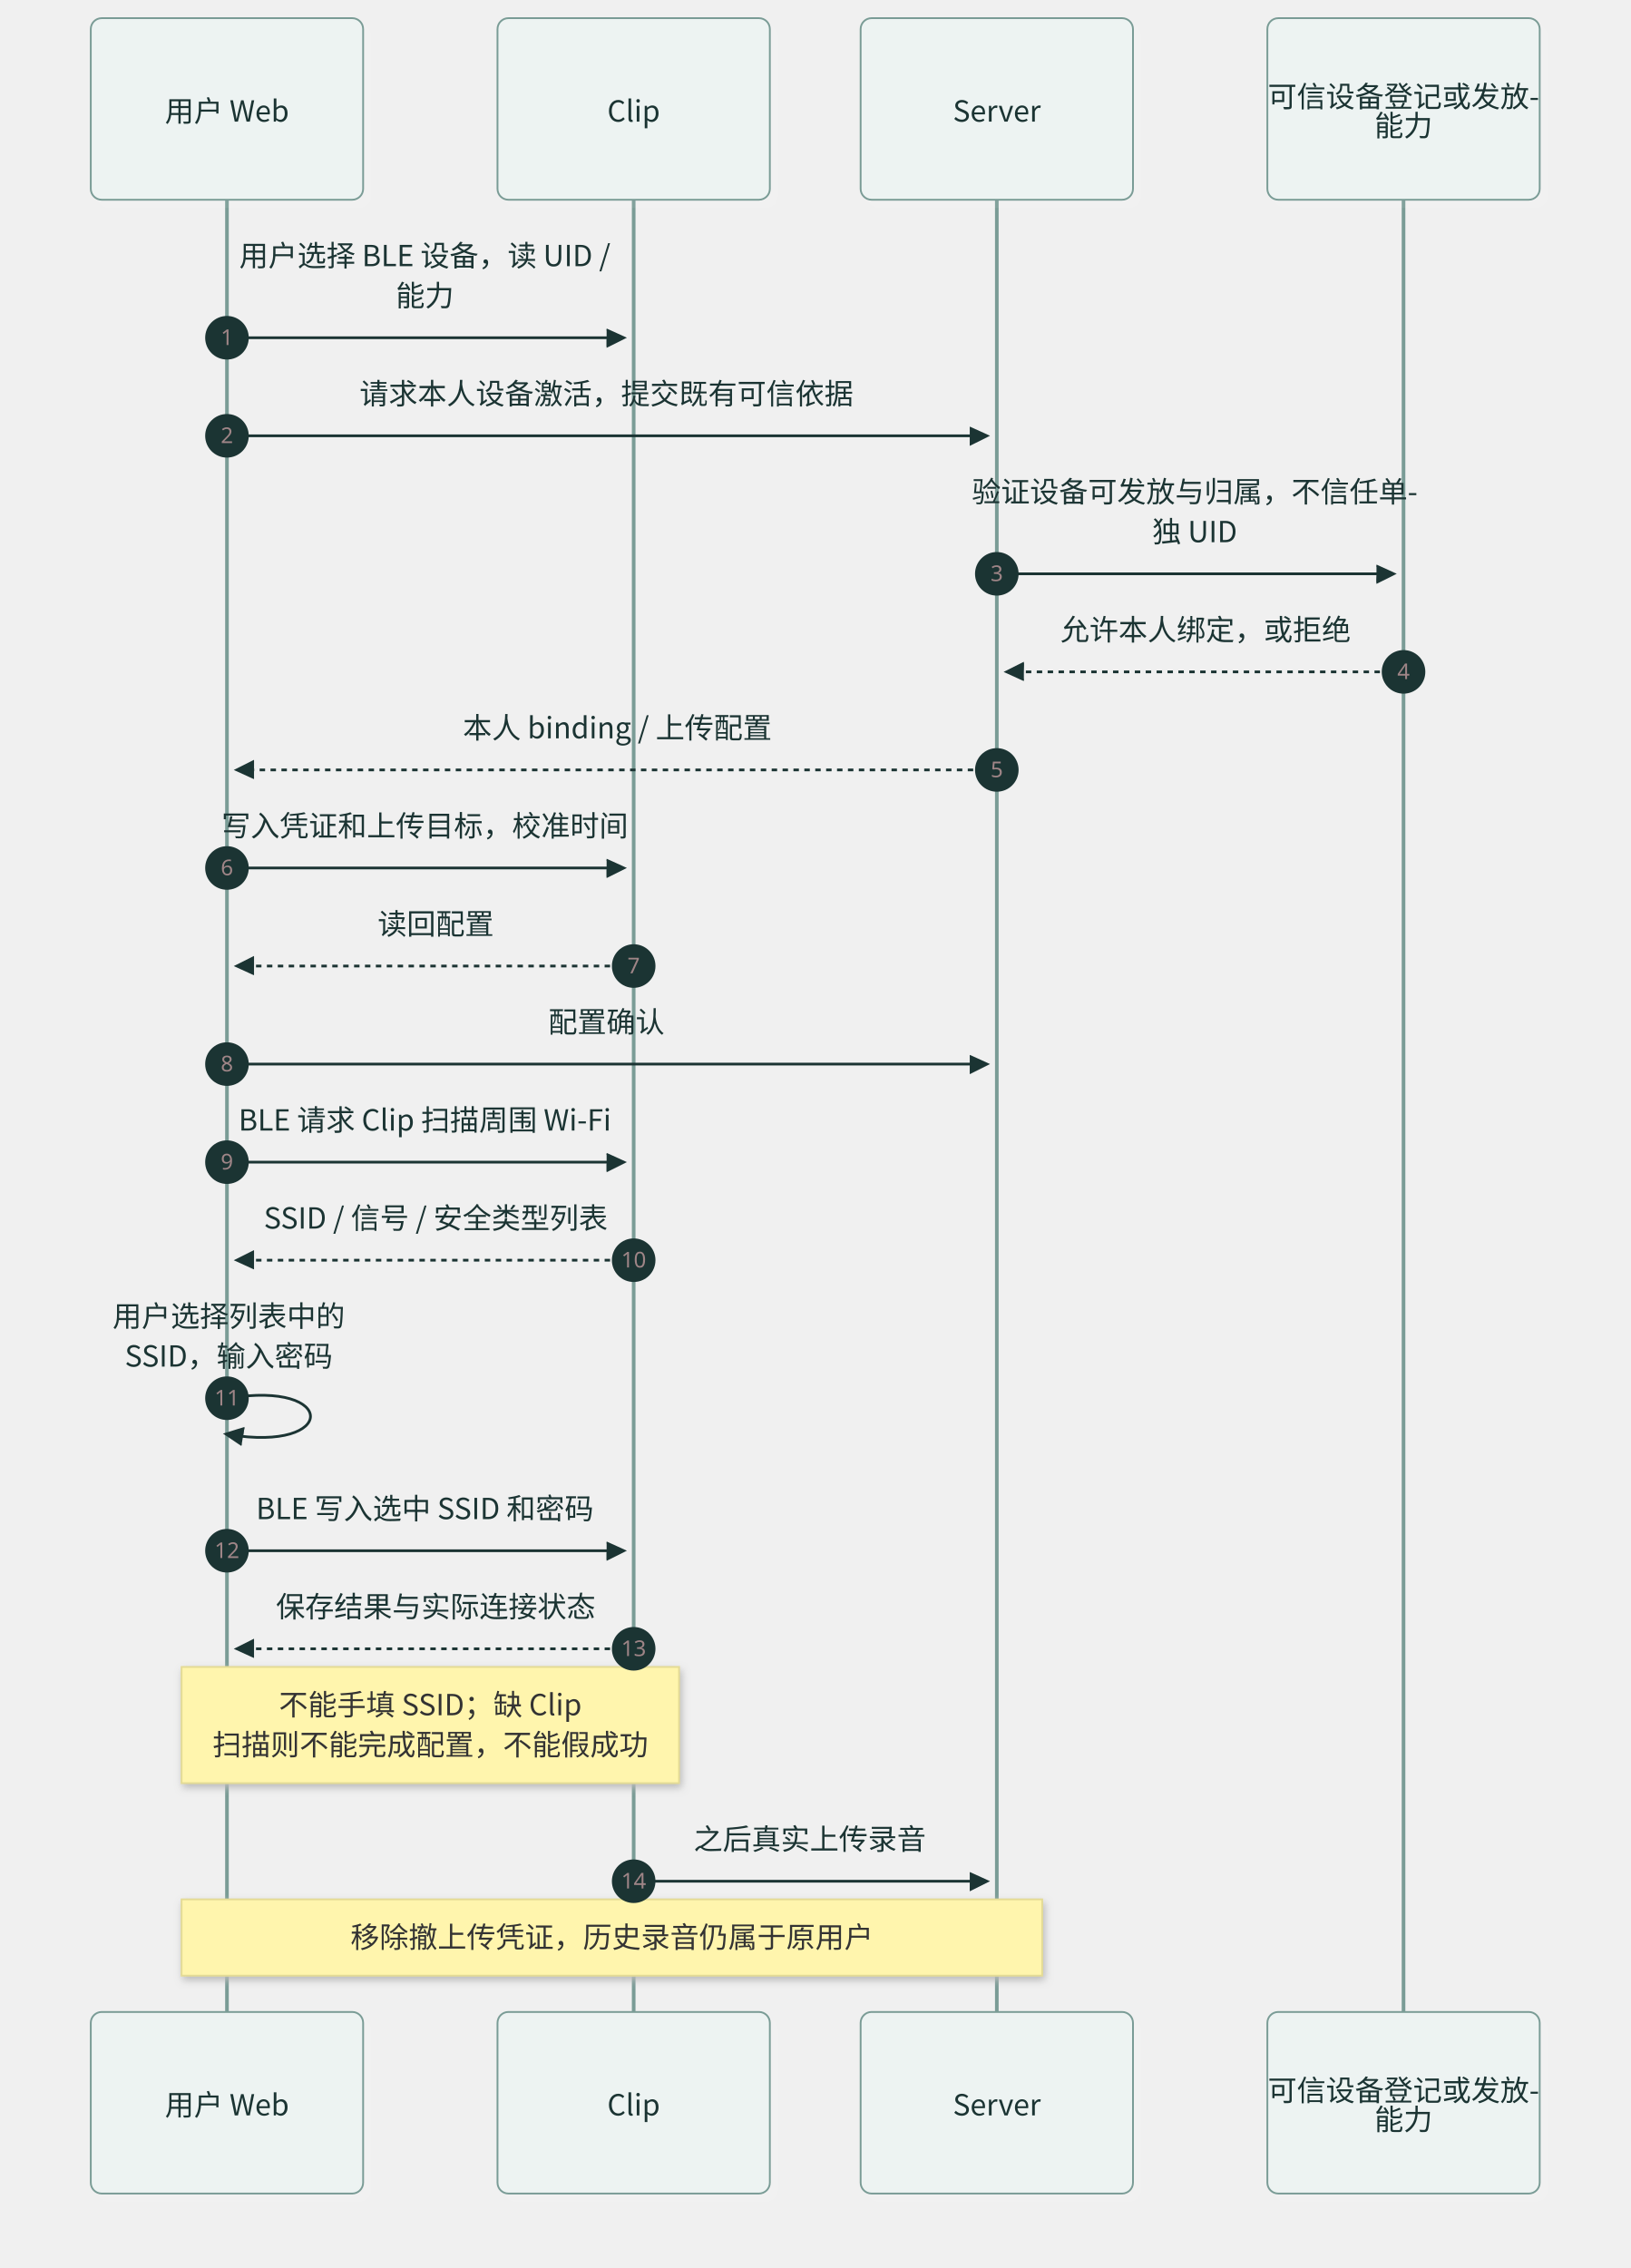
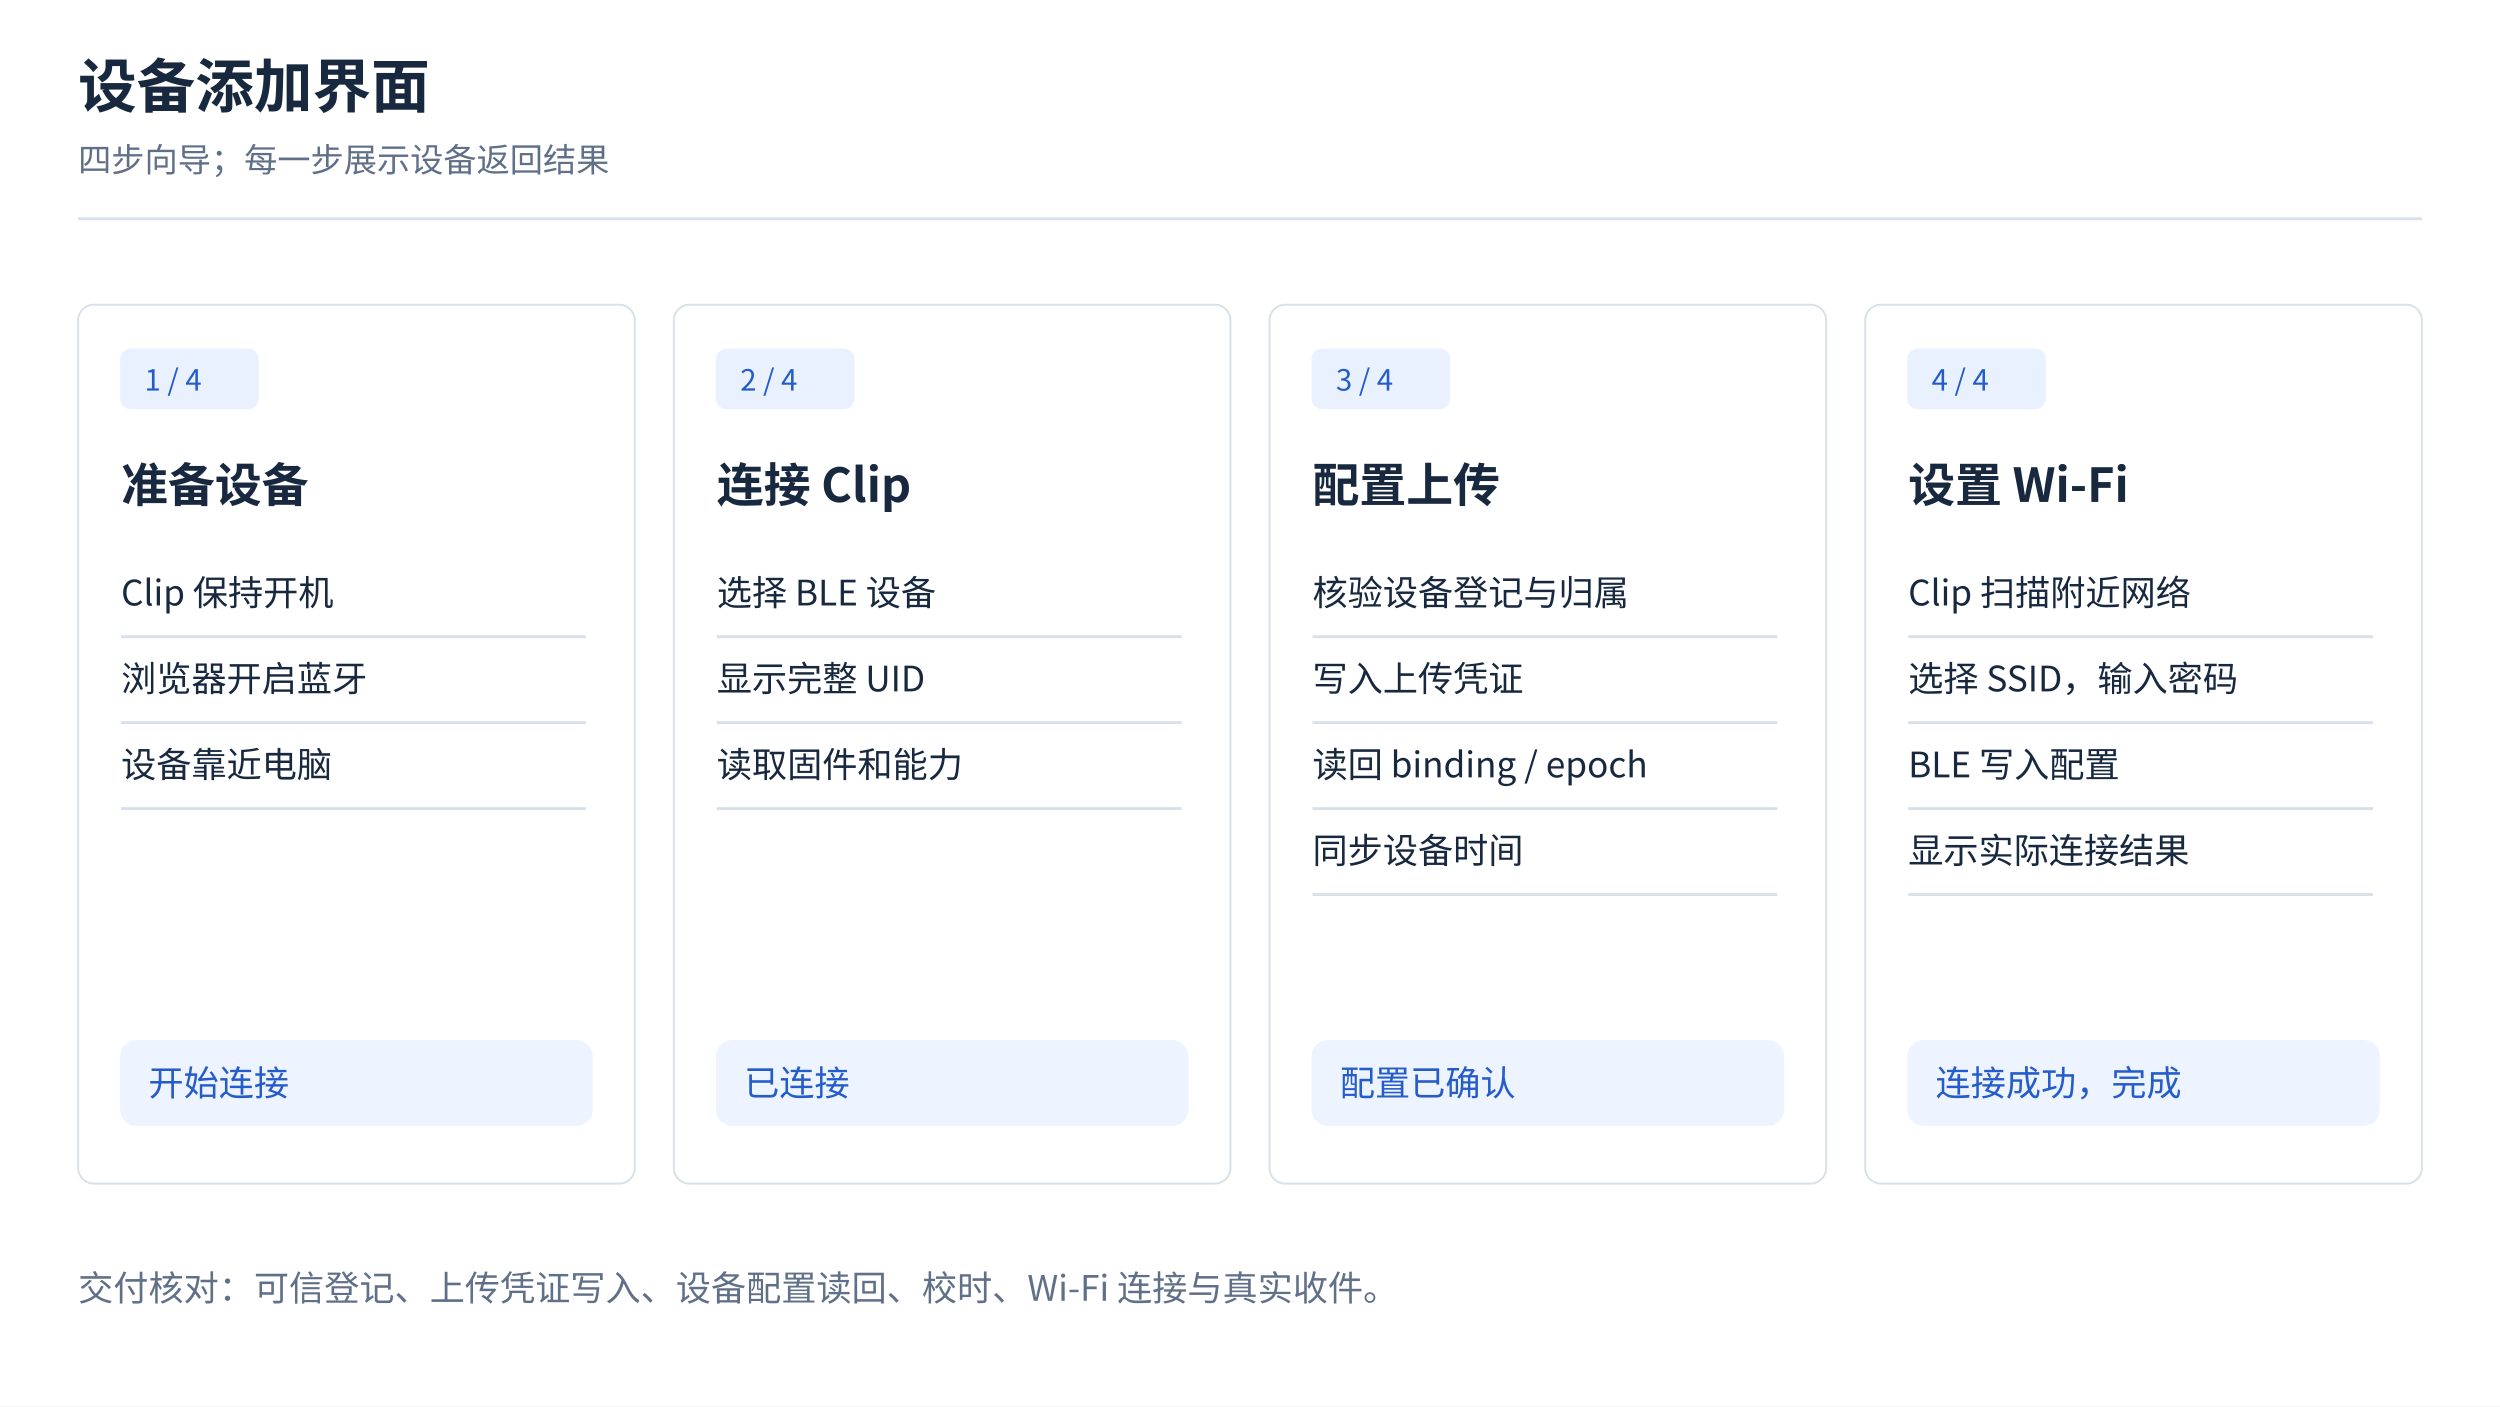
- <svg xmlns="http://www.w3.org/2000/svg" id="my-svg" width="100%" style="max-width: 898px; background-color: white;" viewBox="-50 -10 898 1249" role="graphics-document document" aria-roledescription="sequence">
-   <g>
-     <rect x="648" y="1098" fill="#eaeaea" stroke="#666" width="150" height="100" name="P" rx="6" ry="6" class="actor actor-bottom" data-look="neo" filter="url(#my-svg-drop-shadow)" />
-     <text x="723" y="1148" dominant-baseline="central" alignment-baseline="central" class="actor actor-box" style="text-anchor: middle; font-size: 16px; font-weight: 400;">
-       <tspan x="723" dy="-8">可信设备登记或发放-</tspan>
-     </text>
-     <text x="723" y="1148" dominant-baseline="central" alignment-baseline="central" class="actor actor-box" style="text-anchor: middle; font-size: 16px; font-weight: 400;">
-       <tspan x="723" dy="8">能力</tspan>
-     </text>
+ <svg xmlns="http://www.w3.org/2000/svg" width="1280" height="720" viewBox="0 0 1280 720">
+   <rect width="1280" height="100%" fill="white" />
+   <g font-family="PingFang SC,Microsoft YaHei,Noto Sans CJK SC,Arial,sans-serif">
+     <text x="40" y="55" font-size="30" font-weight="600" fill="#17283f">设备添加界面</text>
+     <text x="40" y="88" font-size="17" font-weight="400" fill="#607088">四步向导；每一步展示设备返回结果</text>
+     <line x1="40" y1="112" x2="1240" y2="112" stroke="#d8e0ea" stroke-width="1.5" />
+     <rect x="40" y="156" width="285" height="450" rx="8" fill="white" stroke="#d8e0ea" />
+     <rect x="62" y="179" width="70" height="30" rx="5" fill="#e9f1ff" stroke="#e9f1ff" />
+     <text x="74" y="200" font-size="15" font-weight="500" fill="#245cca">1 / 4</text>
+     <text x="62" y="257" font-size="24" font-weight="600" fill="#17283f">准备设备</text>
+     <text x="62" y="310" font-size="18" font-weight="400" fill="#17283f">Clip 保持开机</text>
+     <line x1="62" y1="326" x2="300" y2="326" stroke="#d8e0ea" stroke-width="1.5" />
+     <text x="62" y="354" font-size="18" font-weight="400" fill="#17283f">浏览器开启蓝牙</text>
+     <line x1="62" y1="370" x2="300" y2="370" stroke="#d8e0ea" stroke-width="1.5" />
+     <text x="62" y="398" font-size="18" font-weight="400" fill="#17283f">设备靠近电脑</text>
+     <line x1="62" y1="414" x2="300" y2="414" stroke="#d8e0ea" stroke-width="1.5" />
+     <rect x="62" y="533" width="241" height="43" rx="8" fill="#edf3ff" stroke="#edf3ff" />
+     <text x="76" y="561" font-size="18" font-weight="500" fill="#245cca">开始连接</text>
+     <rect x="345" y="156" width="285" height="450" rx="8" fill="white" stroke="#d8e0ea" />
+     <rect x="367" y="179" width="70" height="30" rx="5" fill="#e9f1ff" stroke="#e9f1ff" />
+     <text x="379" y="200" font-size="15" font-weight="500" fill="#245cca">2 / 4</text>
+     <text x="367" y="257" font-size="24" font-weight="600" fill="#17283f">连接 Clip</text>
+     <text x="367" y="310" font-size="18" font-weight="400" fill="#17283f">选择 BLE 设备</text>
+     <line x1="367" y1="326" x2="605" y2="326" stroke="#d8e0ea" stroke-width="1.5" />
+     <text x="367" y="354" font-size="18" font-weight="400" fill="#17283f">显示完整 UID</text>
+     <line x1="367" y1="370" x2="605" y2="370" stroke="#d8e0ea" stroke-width="1.5" />
+     <text x="367" y="398" font-size="18" font-weight="400" fill="#17283f">读取固件和能力</text>
+     <line x1="367" y1="414" x2="605" y2="414" stroke="#d8e0ea" stroke-width="1.5" />
+     <rect x="367" y="533" width="241" height="43" rx="8" fill="#edf3ff" stroke="#edf3ff" />
+     <text x="381" y="561" font-size="18" font-weight="500" fill="#245cca">已连接</text>
+     <rect x="650" y="156" width="285" height="450" rx="8" fill="white" stroke="#d8e0ea" />
+     <rect x="672" y="179" width="70" height="30" rx="5" fill="#e9f1ff" stroke="#e9f1ff" />
+     <text x="684" y="200" font-size="15" font-weight="500" fill="#245cca">3 / 4</text>
+     <text x="672" y="257" font-size="24" font-weight="600" fill="#17283f">配置上传</text>
+     <text x="672" y="310" font-size="18" font-weight="400" fill="#17283f">核验设备登记与归属</text>
+     <line x1="672" y1="326" x2="910" y2="326" stroke="#d8e0ea" stroke-width="1.5" />
+     <text x="672" y="354" font-size="18" font-weight="400" fill="#17283f">写入上传凭证</text>
+     <line x1="672" y1="370" x2="910" y2="370" stroke="#d8e0ea" stroke-width="1.5" />
+     <text x="672" y="398" font-size="18" font-weight="400" fill="#17283f">读回 binding / epoch</text>
+     <line x1="672" y1="414" x2="910" y2="414" stroke="#d8e0ea" stroke-width="1.5" />
+     <text x="672" y="442" font-size="18" font-weight="400" fill="#17283f">同步设备时间</text>
+     <line x1="672" y1="458" x2="910" y2="458" stroke="#d8e0ea" stroke-width="1.5" />
+     <rect x="672" y="533" width="241" height="43" rx="8" fill="#edf3ff" stroke="#edf3ff" />
+     <text x="686" y="561" font-size="18" font-weight="500" fill="#245cca">配置已确认</text>
+     <rect x="955" y="156" width="285" height="450" rx="8" fill="white" stroke="#d8e0ea" />
+     <rect x="977" y="179" width="70" height="30" rx="5" fill="#e9f1ff" stroke="#e9f1ff" />
+     <text x="989" y="200" font-size="15" font-weight="500" fill="#245cca">4 / 4</text>
+     <text x="977" y="257" font-size="24" font-weight="600" fill="#17283f">设置 Wi-Fi</text>
+     <text x="977" y="310" font-size="18" font-weight="400" fill="#17283f">Clip 扫描附近网络</text>
+     <line x1="977" y1="326" x2="1215" y2="326" stroke="#d8e0ea" stroke-width="1.5" />
+     <text x="977" y="354" font-size="18" font-weight="400" fill="#17283f">选择 SSID，输入密码</text>
+     <line x1="977" y1="370" x2="1215" y2="370" stroke="#d8e0ea" stroke-width="1.5" />
+     <text x="977" y="398" font-size="18" font-weight="400" fill="#17283f">BLE 写入配置</text>
+     <line x1="977" y1="414" x2="1215" y2="414" stroke="#d8e0ea" stroke-width="1.5" />
+     <text x="977" y="442" font-size="18" font-weight="400" fill="#17283f">显示实际连接结果</text>
+     <line x1="977" y1="458" x2="1215" y2="458" stroke="#d8e0ea" stroke-width="1.5" />
+     <rect x="977" y="533" width="241" height="43" rx="8" fill="#edf3ff" stroke="#edf3ff" />
+     <text x="991" y="561" font-size="18" font-weight="500" fill="#245cca">连接成功，完成</text>
+     <text x="40" y="666" font-size="18" font-weight="400" fill="#607088">交付核对：可信登记、上传凭证写入、设备配置读回、校时、Wi-Fi 连接与真实收件。</text>
  </g>
-   <g>
-     <rect x="424" y="1098" fill="#eaeaea" stroke="#666" width="150" height="100" name="S" rx="6" ry="6" class="actor actor-bottom" data-look="neo" filter="url(#my-svg-drop-shadow)" />
-     <text x="499" y="1148" dominant-baseline="central" alignment-baseline="central" class="actor actor-box" style="text-anchor: middle; font-size: 16px; font-weight: 400;">
-       <tspan x="499" dy="0">Server</tspan>
-     </text>
-   </g>
-   <g>
-     <rect x="224" y="1098" fill="#eaeaea" stroke="#666" width="150" height="100" name="C" rx="6" ry="6" class="actor actor-bottom" data-look="neo" filter="url(#my-svg-drop-shadow)" />
-     <text x="299" y="1148" dominant-baseline="central" alignment-baseline="central" class="actor actor-box" style="text-anchor: middle; font-size: 16px; font-weight: 400;">
-       <tspan x="299" dy="0">Clip</tspan>
-     </text>
-   </g>
-   <g>
-     <rect x="0" y="1098" fill="#eaeaea" stroke="#666" width="150" height="100" name="U" rx="6" ry="6" class="actor actor-bottom" data-look="neo" filter="url(#my-svg-drop-shadow)" />
-     <text x="75" y="1148" dominant-baseline="central" alignment-baseline="central" class="actor actor-box" style="text-anchor: middle; font-size: 16px; font-weight: 400;">
-       <tspan x="75" dy="0">用户 Web</tspan>
-     </text>
-   </g>
-   <g>
-     <line id="actor3" x1="723" y1="100" x2="723" y2="1098" class="actor-line 200" stroke-width="0.5px" stroke="#999" name="P" data-et="life-line" data-id="P" />
-     <g id="root-3" data-look="neo" data-et="participant" data-type="participant" data-id="P">
-       <rect x="648" y="0" fill="#eaeaea" stroke="#666" width="150" height="100" name="P" rx="6" ry="6" class="actor actor-top" data-look="neo" filter="url(#my-svg-drop-shadow)" />
-       <text x="723" y="50" dominant-baseline="central" alignment-baseline="central" class="actor actor-box" style="text-anchor: middle; font-size: 16px; font-weight: 400;">
-         <tspan x="723" dy="-8">可信设备登记或发放-</tspan>
-       </text>
-       <text x="723" y="50" dominant-baseline="central" alignment-baseline="central" class="actor actor-box" style="text-anchor: middle; font-size: 16px; font-weight: 400;">
-         <tspan x="723" dy="8">能力</tspan>
-       </text>
-     </g>
-   </g>
-   <g>
-     <line id="actor2" x1="499" y1="100" x2="499" y2="1098" class="actor-line 200" stroke-width="0.5px" stroke="#999" name="S" data-et="life-line" data-id="S" />
-     <g id="root-2" data-look="neo" data-et="participant" data-type="participant" data-id="S">
-       <rect x="424" y="0" fill="#eaeaea" stroke="#666" width="150" height="100" name="S" rx="6" ry="6" class="actor actor-top" data-look="neo" filter="url(#my-svg-drop-shadow)" />
-       <text x="499" y="50" dominant-baseline="central" alignment-baseline="central" class="actor actor-box" style="text-anchor: middle; font-size: 16px; font-weight: 400;">
-         <tspan x="499" dy="0">Server</tspan>
-       </text>
-     </g>
-   </g>
-   <g>
-     <line id="actor1" x1="299" y1="100" x2="299" y2="1098" class="actor-line 200" stroke-width="0.5px" stroke="#999" name="C" data-et="life-line" data-id="C" />
-     <g id="root-1" data-look="neo" data-et="participant" data-type="participant" data-id="C">
-       <rect x="224" y="0" fill="#eaeaea" stroke="#666" width="150" height="100" name="C" rx="6" ry="6" class="actor actor-top" data-look="neo" filter="url(#my-svg-drop-shadow)" />
-       <text x="299" y="50" dominant-baseline="central" alignment-baseline="central" class="actor actor-box" style="text-anchor: middle; font-size: 16px; font-weight: 400;">
-         <tspan x="299" dy="0">Clip</tspan>
-       </text>
-     </g>
-   </g>
-   <g>
-     <line id="actor0" x1="75" y1="100" x2="75" y2="1098" class="actor-line 200" stroke-width="0.5px" stroke="#999" name="U" data-et="life-line" data-id="U" />
-     <g id="root-0" data-look="neo" data-et="participant" data-type="participant" data-id="U">
-       <rect x="0" y="0" fill="#eaeaea" stroke="#666" width="150" height="100" name="U" rx="6" ry="6" class="actor actor-top" data-look="neo" filter="url(#my-svg-drop-shadow)" />
-       <text x="75" y="50" dominant-baseline="central" alignment-baseline="central" class="actor actor-box" style="text-anchor: middle; font-size: 16px; font-weight: 400;">
-         <tspan x="75" dy="0">用户 Web</tspan>
-       </text>
-     </g>
-   </g>
-   <style>#my-svg{font-family:PingFang SC,Microsoft YaHei,Noto Sans CJK SC,Arial,sans-serif;font-size:16px;fill:#1b3433;}@keyframes edge-animation-frame{from{stroke-dashoffset:0;}}@keyframes dash{to{stroke-dashoffset:0;}}#my-svg .edge-animation-slow{stroke-dasharray:9,5!important;stroke-dashoffset:900;animation:dash 50s linear infinite;stroke-linecap:round;}#my-svg .edge-animation-fast{stroke-dasharray:9,5!important;stroke-dashoffset:900;animation:dash 20s linear infinite;stroke-linecap:round;}#my-svg .error-icon{fill:#ffffff;}#my-svg .error-text{fill:#000000;stroke:#000000;}#my-svg .edge-thickness-normal{stroke-width:1px;}#my-svg .edge-thickness-thick{stroke-width:3.5px;}#my-svg .edge-pattern-solid{stroke-dasharray:0;}#my-svg .edge-thickness-invisible{stroke-width:0;fill:none;}#my-svg .edge-pattern-dashed{stroke-dasharray:3;}#my-svg .edge-pattern-dotted{stroke-dasharray:2;}#my-svg .marker{fill:#607a78;stroke:#607a78;}#my-svg .marker.cross{stroke:#607a78;}#my-svg svg{font-family:PingFang SC,Microsoft YaHei,Noto Sans CJK SC,Arial,sans-serif;font-size:16px;}#my-svg p{margin:0;}#my-svg .actor{stroke:#7a9c96;fill:#edf3f2;stroke-width:1;}#my-svg rect.actor.outer-path[data-look="neo"]{filter:drop-shadow( 1px 2px 2px rgba(185,185,185,1));}#my-svg rect.note[data-look="neo"]{stroke:hsl(52.683, 60%, 73.922%);fill:#fff5ad;filter:drop-shadow( 1px 2px 2px rgba(185,185,185,1));}#my-svg text.actor&gt;tspan{fill:#1b3433;stroke:none;}#my-svg .actor-line{stroke:#7a9c96;}#my-svg .innerArc{stroke-width:1.5;stroke-dasharray:none;}#my-svg .messageLine0{stroke-width:1.5;stroke-dasharray:none;stroke:#1b3433;}#my-svg .messageLine1{stroke-width:1.5;stroke-dasharray:2,2;stroke:#1b3433;}#my-svg [id$="-arrowhead"] path{fill:#1b3433;stroke:#1b3433;}#my-svg .sequenceNumber{fill:#9f8587;}#my-svg [id$="-sequencenumber"]{fill:#1b3433;}#my-svg [id$="-crosshead"] path{fill:#1b3433;stroke:#1b3433;}#my-svg .messageText{fill:#1b3433;stroke:none;}#my-svg .labelBox{stroke:#7a9c96;fill:#edf3f2;filter:drop-shadow( 1px 2px 2px rgba(185,185,185,1));}#my-svg .labelText,#my-svg .labelText&gt;tspan{fill:#1b3433;stroke:none;}#my-svg .loopText,#my-svg .loopText&gt;tspan{fill:#1b3433;stroke:none;}#my-svg .sectionTitle,#my-svg .sectionTitle&gt;tspan{fill:#1b3433;stroke:none;}#my-svg .loopLine{stroke-width:2px;stroke-dasharray:2,2;stroke:#7a9c96;fill:#7a9c96;}#my-svg .note{stroke:hsl(52.683, 60%, 73.922%);fill:#fff5ad;}#my-svg .noteText,#my-svg .noteText&gt;tspan{fill:#333;stroke:none;}#my-svg .activation0{fill:#f4f7f9;stroke:hsl(204, 29.412%, 86.667%);}#my-svg .activation1{fill:#f4f7f9;stroke:hsl(204, 29.412%, 86.667%);}#my-svg .activation2{fill:#f4f7f9;stroke:hsl(204, 29.412%, 86.667%);}#my-svg .actorPopupMenu{position:absolute;}#my-svg .actorPopupMenuPanel{position:absolute;fill:#edf3f2;box-shadow:0px 8px 16px 0px rgba(0,0,0,0.2);filter:drop-shadow(3px 5px 2px rgb(0 0 0 / 0.4));}#my-svg .actor-man circle,#my-svg line{fill:#edf3f2;stroke-width:2px;}#my-svg g rect.rect{filter:drop-shadow( 1px 2px 2px rgba(185,185,185,1));stroke:#7a9c96;}#my-svg .node .neo-node{stroke:#7a9c96;}#my-svg [data-look="neo"].node rect,#my-svg [data-look="neo"].cluster rect,#my-svg [data-look="neo"].node polygon{stroke:url(#my-svg-gradient);filter:drop-shadow( 1px 2px 2px rgba(185,185,185,1));}#my-svg [data-look="neo"].swimlane.cluster rect{filter:none;}#my-svg [data-look="neo"].node path{stroke:url(#my-svg-gradient);stroke-width:1px;}#my-svg [data-look="neo"].node .outer-path{filter:drop-shadow( 1px 2px 2px rgba(185,185,185,1));}#my-svg [data-look="neo"].node .neo-line path{stroke:#7a9c96;filter:none;}#my-svg [data-look="neo"].node circle{stroke:url(#my-svg-gradient);filter:drop-shadow( 1px 2px 2px rgba(185,185,185,1));}#my-svg [data-look="neo"].node circle .state-start{fill:#000000;}#my-svg [data-look="neo"].icon-shape .icon{fill:url(#my-svg-gradient);filter:drop-shadow( 1px 2px 2px rgba(185,185,185,1));}#my-svg [data-look="neo"].icon-shape .icon-neo path{stroke:url(#my-svg-gradient);filter:drop-shadow( 1px 2px 2px rgba(185,185,185,1));}#my-svg :root{--mermaid-font-family:"trebuchet ms",verdana,arial,sans-serif;}</style>
-   <g />
-   <defs>
-     <symbol id="my-svg-computer" width="24" height="24">
-       <path transform="scale(.5)" d="M2 2v13h20v-13h-20zm18 11h-16v-9h16v9zm-10.228 6l.466-1h3.524l.467 1h-4.457zm14.228 3h-24l2-6h2.104l-1.33 4h18.45l-1.297-4h2.073l2 6zm-5-10h-14v-7h14v7z" />
-     </symbol>
-   </defs>
-   <defs>
-     <symbol id="my-svg-database" fill-rule="evenodd" clip-rule="evenodd">
-       <path transform="scale(.5)" d="M12.258.001l.256.004.255.005.253.008.251.01.249.012.247.015.246.016.242.019.241.02.239.023.236.024.233.027.231.028.229.031.225.032.223.034.22.036.217.038.214.04.211.041.208.043.205.045.201.046.198.048.194.05.191.051.187.053.183.054.18.056.175.057.172.059.168.06.163.061.16.063.155.064.15.066.074.033.073.033.071.034.07.034.069.035.068.035.067.035.066.035.064.036.064.036.062.036.06.036.06.037.058.037.058.037.055.038.055.038.053.038.052.038.051.039.05.039.048.039.047.039.045.04.044.04.043.04.041.04.04.041.039.041.037.041.036.041.034.041.033.042.032.042.03.042.029.042.027.042.026.043.024.043.023.043.021.043.02.043.018.044.017.043.015.044.013.044.012.044.011.045.009.044.007.045.006.045.004.045.002.045.001.045v17l-.001.045-.002.045-.004.045-.006.045-.007.045-.009.044-.011.045-.012.044-.013.044-.015.044-.017.043-.018.044-.02.043-.021.043-.023.043-.024.043-.026.043-.027.042-.029.042-.03.042-.032.042-.033.042-.034.041-.036.041-.037.041-.039.041-.04.041-.041.04-.043.04-.044.04-.045.04-.047.039-.048.039-.05.039-.051.039-.052.038-.053.038-.055.038-.055.038-.058.037-.058.037-.06.037-.06.036-.062.036-.064.036-.064.036-.066.035-.067.035-.068.035-.069.035-.07.034-.071.034-.073.033-.074.033-.15.066-.155.064-.16.063-.163.061-.168.06-.172.059-.175.057-.18.056-.183.054-.187.053-.191.051-.194.05-.198.048-.201.046-.205.045-.208.043-.211.041-.214.04-.217.038-.22.036-.223.034-.225.032-.229.031-.231.028-.233.027-.236.024-.239.023-.241.02-.242.019-.246.016-.247.015-.249.012-.251.01-.253.008-.255.005-.256.004-.258.001-.258-.001-.256-.004-.255-.005-.253-.008-.251-.01-.249-.012-.247-.015-.245-.016-.243-.019-.241-.02-.238-.023-.236-.024-.234-.027-.231-.028-.228-.031-.226-.032-.223-.034-.22-.036-.217-.038-.214-.04-.211-.041-.208-.043-.204-.045-.201-.046-.198-.048-.195-.05-.19-.051-.187-.053-.184-.054-.179-.056-.176-.057-.172-.059-.167-.06-.164-.061-.159-.063-.155-.064-.151-.066-.074-.033-.072-.033-.072-.034-.07-.034-.069-.035-.068-.035-.067-.035-.066-.035-.064-.036-.063-.036-.062-.036-.061-.036-.06-.037-.058-.037-.057-.037-.056-.038-.055-.038-.053-.038-.052-.038-.051-.039-.049-.039-.049-.039-.046-.039-.046-.04-.044-.04-.043-.04-.041-.04-.04-.041-.039-.041-.037-.041-.036-.041-.034-.041-.033-.042-.032-.042-.03-.042-.029-.042-.027-.042-.026-.043-.024-.043-.023-.043-.021-.043-.02-.043-.018-.044-.017-.043-.015-.044-.013-.044-.012-.044-.011-.045-.009-.044-.007-.045-.006-.045-.004-.045-.002-.045-.001-.045v-17l.001-.045.002-.045.004-.045.006-.045.007-.045.009-.044.011-.045.012-.044.013-.044.015-.044.017-.043.018-.044.02-.043.021-.043.023-.043.024-.043.026-.043.027-.042.029-.042.03-.042.032-.042.033-.042.034-.041.036-.041.037-.041.039-.041.04-.041.041-.04.043-.04.044-.04.046-.04.046-.039.049-.039.049-.039.051-.039.052-.038.053-.038.055-.038.056-.038.057-.037.058-.037.06-.037.061-.036.062-.036.063-.036.064-.036.066-.035.067-.035.068-.035.069-.035.07-.034.072-.034.072-.033.074-.033.151-.066.155-.064.159-.063.164-.061.167-.06.172-.059.176-.057.179-.056.184-.054.187-.053.19-.051.195-.05.198-.048.201-.046.204-.045.208-.043.211-.041.214-.04.217-.038.22-.036.223-.034.226-.032.228-.031.231-.028.234-.027.236-.024.238-.023.241-.02.243-.019.245-.016.247-.015.249-.012.251-.01.253-.008.255-.005.256-.004.258-.001.258.001zm-9.258 20.499v.01l.001.021.003.021.004.022.005.021.006.022.007.022.009.023.01.022.011.023.012.023.013.023.015.023.016.024.017.023.018.024.019.024.021.024.022.025.023.024.024.025.052.049.056.05.061.051.066.051.07.051.075.051.079.052.084.052.088.052.092.052.097.052.102.051.105.052.11.052.114.051.119.051.123.051.127.05.131.05.135.05.139.048.144.049.147.047.152.047.155.047.16.045.163.045.167.043.171.043.176.041.178.041.183.039.187.039.19.037.194.035.197.035.202.033.204.031.209.03.212.029.216.027.219.025.222.024.226.021.23.02.233.018.236.016.24.015.243.012.246.01.249.008.253.005.256.004.259.001.26-.001.257-.004.254-.005.25-.008.247-.011.244-.012.241-.014.237-.016.233-.018.231-.021.226-.021.224-.024.22-.026.216-.027.212-.028.21-.031.205-.031.202-.034.198-.034.194-.036.191-.037.187-.039.183-.04.179-.04.175-.042.172-.043.168-.044.163-.045.16-.046.155-.046.152-.047.148-.048.143-.049.139-.049.136-.05.131-.05.126-.05.123-.051.118-.052.114-.051.11-.052.106-.052.101-.052.096-.052.092-.052.088-.053.083-.051.079-.052.074-.052.07-.051.065-.051.06-.051.056-.05.051-.05.023-.024.023-.025.021-.024.02-.024.019-.024.018-.024.017-.024.015-.023.014-.024.013-.023.012-.023.01-.023.01-.022.008-.022.006-.022.006-.022.004-.022.004-.021.001-.021.001-.021v-4.127l-.077.055-.08.053-.083.054-.085.053-.087.052-.09.052-.093.051-.095.05-.097.05-.1.049-.102.049-.105.048-.106.047-.109.047-.111.046-.114.045-.115.045-.118.044-.12.043-.122.042-.124.042-.126.041-.128.04-.13.04-.132.038-.134.038-.135.037-.138.037-.139.035-.142.035-.143.034-.144.033-.147.032-.148.031-.15.03-.151.03-.153.029-.154.027-.156.027-.158.026-.159.025-.161.024-.162.023-.163.022-.165.021-.166.02-.167.019-.169.018-.169.017-.171.016-.173.015-.173.014-.175.013-.175.012-.177.011-.178.01-.179.008-.179.008-.181.006-.182.005-.182.004-.184.003-.184.002h-.37l-.184-.002-.184-.003-.182-.004-.182-.005-.181-.006-.179-.008-.179-.008-.178-.01-.176-.011-.176-.012-.175-.013-.173-.014-.172-.015-.171-.016-.17-.017-.169-.018-.167-.019-.166-.02-.165-.021-.163-.022-.162-.023-.161-.024-.159-.025-.157-.026-.156-.027-.155-.027-.153-.029-.151-.03-.15-.03-.148-.031-.146-.032-.145-.033-.143-.034-.141-.035-.14-.035-.137-.037-.136-.037-.134-.038-.132-.038-.13-.04-.128-.04-.126-.041-.124-.042-.122-.042-.12-.044-.117-.043-.116-.045-.113-.045-.112-.046-.109-.047-.106-.047-.105-.048-.102-.049-.1-.049-.097-.05-.095-.05-.093-.052-.09-.051-.087-.052-.085-.053-.083-.054-.08-.054-.077-.054v4.127zm0-5.654v.011l.001.021.003.021.004.021.005.022.006.022.007.022.009.022.01.022.011.023.012.023.013.023.015.024.016.023.017.024.018.024.019.024.021.024.022.024.023.025.024.024.052.05.056.05.061.05.066.051.07.051.075.052.079.051.084.052.088.052.092.052.097.052.102.052.105.052.11.051.114.051.119.052.123.05.127.051.131.05.135.049.139.049.144.048.147.048.152.047.155.046.16.045.163.045.167.044.171.042.176.042.178.04.183.04.187.038.19.037.194.036.197.034.202.033.204.032.209.03.212.028.216.027.219.025.222.024.226.022.23.02.233.018.236.016.24.014.243.012.246.01.249.008.253.006.256.003.259.001.26-.001.257-.003.254-.006.25-.008.247-.01.244-.012.241-.015.237-.016.233-.018.231-.02.226-.022.224-.024.22-.025.216-.027.212-.029.21-.03.205-.032.202-.033.198-.035.194-.036.191-.037.187-.039.183-.039.179-.041.175-.042.172-.043.168-.044.163-.045.16-.045.155-.047.152-.047.148-.048.143-.048.139-.05.136-.049.131-.05.126-.051.123-.051.118-.051.114-.052.11-.052.106-.052.101-.052.096-.052.092-.052.088-.052.083-.052.079-.052.074-.051.07-.052.065-.051.06-.05.056-.051.051-.049.023-.025.023-.024.021-.025.02-.024.019-.024.018-.024.017-.024.015-.023.014-.023.013-.024.012-.022.01-.023.01-.023.008-.022.006-.022.006-.022.004-.021.004-.022.001-.021.001-.021v-4.139l-.077.054-.08.054-.083.054-.085.052-.087.053-.09.051-.093.051-.095.051-.097.05-.1.049-.102.049-.105.048-.106.047-.109.047-.111.046-.114.045-.115.044-.118.044-.12.044-.122.042-.124.042-.126.041-.128.04-.13.039-.132.039-.134.038-.135.037-.138.036-.139.036-.142.035-.143.033-.144.033-.147.033-.148.031-.15.03-.151.03-.153.028-.154.028-.156.027-.158.026-.159.025-.161.024-.162.023-.163.022-.165.021-.166.02-.167.019-.169.018-.169.017-.171.016-.173.015-.173.014-.175.013-.175.012-.177.011-.178.009-.179.009-.179.007-.181.007-.182.005-.182.004-.184.003-.184.002h-.37l-.184-.002-.184-.003-.182-.004-.182-.005-.181-.007-.179-.007-.179-.009-.178-.009-.176-.011-.176-.012-.175-.013-.173-.014-.172-.015-.171-.016-.17-.017-.169-.018-.167-.019-.166-.02-.165-.021-.163-.022-.162-.023-.161-.024-.159-.025-.157-.026-.156-.027-.155-.028-.153-.028-.151-.03-.15-.03-.148-.031-.146-.033-.145-.033-.143-.033-.141-.035-.14-.036-.137-.036-.136-.037-.134-.038-.132-.039-.13-.039-.128-.04-.126-.041-.124-.042-.122-.043-.12-.043-.117-.044-.116-.044-.113-.046-.112-.046-.109-.046-.106-.047-.105-.048-.102-.049-.1-.049-.097-.05-.095-.051-.093-.051-.09-.051-.087-.053-.085-.052-.083-.054-.08-.054-.077-.054v4.139zm0-5.666v.011l.001.02.003.022.004.021.005.022.006.021.007.022.009.023.01.022.011.023.012.023.013.023.015.023.016.024.017.024.018.023.019.024.021.025.022.024.023.024.024.025.052.05.056.05.061.05.066.051.07.051.075.052.079.051.084.052.088.052.092.052.097.052.102.052.105.051.11.052.114.051.119.051.123.051.127.05.131.05.135.05.139.049.144.048.147.048.152.047.155.046.16.045.163.045.167.043.171.043.176.042.178.04.183.04.187.038.19.037.194.036.197.034.202.033.204.032.209.03.212.028.216.027.219.025.222.024.226.021.23.02.233.018.236.017.24.014.243.012.246.01.249.008.253.006.256.003.259.001.26-.001.257-.003.254-.006.25-.008.247-.01.244-.013.241-.014.237-.016.233-.018.231-.02.226-.022.224-.024.22-.025.216-.027.212-.029.21-.03.205-.032.202-.033.198-.035.194-.036.191-.037.187-.039.183-.039.179-.041.175-.042.172-.043.168-.044.163-.045.16-.045.155-.047.152-.047.148-.048.143-.049.139-.049.136-.049.131-.051.126-.05.123-.051.118-.052.114-.051.11-.052.106-.052.101-.052.096-.052.092-.052.088-.052.083-.052.079-.052.074-.052.07-.051.065-.051.06-.051.056-.05.051-.049.023-.025.023-.025.021-.024.02-.024.019-.024.018-.024.017-.024.015-.023.014-.024.013-.023.012-.023.01-.022.01-.023.008-.022.006-.022.006-.022.004-.022.004-.021.001-.021.001-.021v-4.153l-.077.054-.08.054-.083.053-.085.053-.087.053-.09.051-.093.051-.095.051-.097.05-.1.049-.102.048-.105.048-.106.048-.109.046-.111.046-.114.046-.115.044-.118.044-.12.043-.122.043-.124.042-.126.041-.128.04-.13.039-.132.039-.134.038-.135.037-.138.036-.139.036-.142.034-.143.034-.144.033-.147.032-.148.032-.15.03-.151.03-.153.028-.154.028-.156.027-.158.026-.159.024-.161.024-.162.023-.163.023-.165.021-.166.02-.167.019-.169.018-.169.017-.171.016-.173.015-.173.014-.175.013-.175.012-.177.01-.178.01-.179.009-.179.007-.181.006-.182.006-.182.004-.184.003-.184.001-.185.001-.185-.001-.184-.001-.184-.003-.182-.004-.182-.006-.181-.006-.179-.007-.179-.009-.178-.01-.176-.01-.176-.012-.175-.013-.173-.014-.172-.015-.171-.016-.17-.017-.169-.018-.167-.019-.166-.02-.165-.021-.163-.023-.162-.023-.161-.024-.159-.024-.157-.026-.156-.027-.155-.028-.153-.028-.151-.03-.15-.03-.148-.032-.146-.032-.145-.033-.143-.034-.141-.034-.14-.036-.137-.036-.136-.037-.134-.038-.132-.039-.13-.039-.128-.041-.126-.041-.124-.041-.122-.043-.12-.043-.117-.044-.116-.044-.113-.046-.112-.046-.109-.046-.106-.048-.105-.048-.102-.048-.1-.05-.097-.049-.095-.051-.093-.051-.09-.052-.087-.052-.085-.053-.083-.053-.08-.054-.077-.054v4.153zm8.74-8.179l-.257.004-.254.005-.25.008-.247.011-.244.012-.241.014-.237.016-.233.018-.231.021-.226.022-.224.023-.22.026-.216.027-.212.028-.21.031-.205.032-.202.033-.198.034-.194.036-.191.038-.187.038-.183.04-.179.041-.175.042-.172.043-.168.043-.163.045-.16.046-.155.046-.152.048-.148.048-.143.048-.139.049-.136.05-.131.05-.126.051-.123.051-.118.051-.114.052-.11.052-.106.052-.101.052-.096.052-.092.052-.088.052-.083.052-.079.052-.074.051-.07.052-.065.051-.06.05-.056.05-.051.05-.023.025-.023.024-.021.024-.02.025-.019.024-.018.024-.017.023-.015.024-.014.023-.013.023-.012.023-.01.023-.01.022-.008.022-.006.023-.006.021-.004.022-.004.021-.001.021-.001.021.001.021.001.021.004.021.004.022.006.021.006.023.008.022.01.022.01.023.012.023.013.023.014.023.015.024.017.023.018.024.019.024.02.025.021.024.023.024.023.025.051.05.056.05.06.05.065.051.07.052.074.051.079.052.083.052.088.052.092.052.096.052.101.052.106.052.11.052.114.052.118.051.123.051.126.051.131.05.136.05.139.049.143.048.148.048.152.048.155.046.16.046.163.045.168.043.172.043.175.042.179.041.183.04.187.038.191.038.194.036.198.034.202.033.205.032.21.031.212.028.216.027.22.026.224.023.226.022.231.021.233.018.237.016.241.014.244.012.247.011.25.008.254.005.257.004.26.001.26-.001.257-.004.254-.005.25-.008.247-.011.244-.012.241-.014.237-.016.233-.018.231-.021.226-.022.224-.023.22-.026.216-.027.212-.028.21-.031.205-.032.202-.033.198-.034.194-.036.191-.038.187-.038.183-.04.179-.041.175-.042.172-.043.168-.043.163-.045.16-.046.155-.046.152-.048.148-.048.143-.048.139-.049.136-.05.131-.05.126-.051.123-.051.118-.051.114-.052.11-.052.106-.052.101-.052.096-.052.092-.052.088-.052.083-.052.079-.052.074-.051.07-.052.065-.051.06-.05.056-.05.051-.05.023-.025.023-.024.021-.024.02-.025.019-.024.018-.024.017-.023.015-.024.014-.023.013-.023.012-.023.01-.023.01-.022.008-.022.006-.023.006-.021.004-.022.004-.021.001-.021.001-.021-.001-.021-.001-.021-.004-.021-.004-.022-.006-.021-.006-.023-.008-.022-.01-.022-.01-.023-.012-.023-.013-.023-.014-.023-.015-.024-.017-.023-.018-.024-.019-.024-.02-.025-.021-.024-.023-.024-.023-.025-.051-.05-.056-.05-.06-.05-.065-.051-.07-.052-.074-.051-.079-.052-.083-.052-.088-.052-.092-.052-.096-.052-.101-.052-.106-.052-.11-.052-.114-.052-.118-.051-.123-.051-.126-.051-.131-.05-.136-.05-.139-.049-.143-.048-.148-.048-.152-.048-.155-.046-.16-.046-.163-.045-.168-.043-.172-.043-.175-.042-.179-.041-.183-.04-.187-.038-.191-.038-.194-.036-.198-.034-.202-.033-.205-.032-.21-.031-.212-.028-.216-.027-.22-.026-.224-.023-.226-.022-.231-.021-.233-.018-.237-.016-.241-.014-.244-.012-.247-.011-.25-.008-.254-.005-.257-.004-.26-.001-.26.001z" />
-     </symbol>
-   </defs>
-   <defs>
-     <symbol id="my-svg-clock" width="24" height="24">
-       <path transform="scale(.5)" d="M12 2c5.514 0 10 4.486 10 10s-4.486 10-10 10-10-4.486-10-10 4.486-10 10-10zm0-2c-6.627 0-12 5.373-12 12s5.373 12 12 12 12-5.373 12-12-5.373-12-12-12zm5.848 12.459c.202.038.202.333.001.372-1.907.361-6.045 1.111-6.547 1.111-.719 0-1.301-.582-1.301-1.301 0-.512.77-5.447 1.125-7.445.034-.192.312-.181.343.014l.985 6.238 5.394 1.011z" />
-     </symbol>
-   </defs>
-   <defs>
-     <marker id="my-svg-arrowhead" refX="7.9" refY="5" markerUnits="userSpaceOnUse" markerWidth="12" markerHeight="12" orient="auto-start-reverse">
-       <path d="M -1 0 L 10 5 L 0 10 z" />
-     </marker>
-   </defs>
-   <defs>
-     <marker id="my-svg-crosshead" markerWidth="15" markerHeight="8" orient="auto" refX="4" refY="4.5">
-       <path fill="none" stroke="#000000" stroke-width="1pt" d="M 1,2 L 6,7 M 6,2 L 1,7" style="stroke-dasharray: 0, 0;" />
-     </marker>
-   </defs>
-   <defs>
-     <marker id="my-svg-filled-head" refX="15.5" refY="7" markerWidth="20" markerHeight="28" orient="auto">
-       <path d="M 18,7 L9,13 L14,7 L9,1 Z" />
-     </marker>
-   </defs>
-   <defs>
-     <marker id="my-svg-sequencenumber" refX="15" refY="15" markerWidth="60" markerHeight="40" orient="auto">
-       <circle cx="15" cy="15" r="6" />
-     </marker>
-   </defs>
-   <defs>
-     <marker id="my-svg-solidTopArrowHead" refX="7.9" refY="7.25" markerUnits="userSpaceOnUse" markerWidth="12" markerHeight="12" orient="auto-start-reverse">
-       <path d="M 0 0 L 10 8 L 0 8 z" />
-     </marker>
-   </defs>
-   <defs>
-     <marker id="my-svg-solidBottomArrowHead" refX="7.9" refY="0.75" markerUnits="userSpaceOnUse" markerWidth="12" markerHeight="12" orient="auto-start-reverse">
-       <path d="M 0 0 L 10 0 L 0 8 z" />
-     </marker>
-   </defs>
-   <defs>
-     <marker id="my-svg-stickTopArrowHead" refX="7.5" refY="7" markerUnits="userSpaceOnUse" markerWidth="12" markerHeight="12" orient="auto-start-reverse">
-       <path d="M 0 0 L 7 7" stroke="black" stroke-width="1.5" fill="none" />
-     </marker>
-   </defs>
-   <defs>
-     <marker id="my-svg-stickBottomArrowHead" refX="7.5" refY="0" markerUnits="userSpaceOnUse" markerWidth="12" markerHeight="12" orient="auto-start-reverse">
-       <path d="M 0 7 L 7 0" stroke="black" stroke-width="1.5" fill="none" />
-     </marker>
-   </defs>
-   <defs>
-     <filter id="my-svg-drop-shadow" height="130%" width="130%">
-       <feDropShadow dx="4" dy="4" stdDeviation="0" flood-opacity="0.06" flood-color="#FFFFFF" />
-     </filter>
-   </defs>
-   <g data-et="note" data-id="i14">
-     <rect x="50" y="908" fill="#EDF2AE" stroke="#666" width="274" height="64" class="note" data-look="neo" />
-     <text x="187" y="913" text-anchor="middle" dominant-baseline="middle" alignment-baseline="middle" class="noteText" dy="1em" style="font-size: 16px; font-weight: 400;">
-       <tspan x="187">不能手填 SSID；缺 Clip</tspan>
-     </text>
-     <text x="187" y="935" text-anchor="middle" dominant-baseline="middle" alignment-baseline="middle" class="noteText" dy="1em" style="font-size: 16px; font-weight: 400;">
-       <tspan x="187">扫描则不能完成配置，不能假成功</tspan>
-     </text>
-   </g>
-   <g data-et="note" data-id="i16">
-     <rect x="50" y="1036" fill="#EDF2AE" stroke="#666" width="474" height="42" class="note" data-look="neo" />
-     <text x="287" y="1041" text-anchor="middle" dominant-baseline="middle" alignment-baseline="middle" class="noteText" dy="1em" style="font-size: 16px; font-weight: 400;">
-       <tspan x="287">移除撤上传凭证，历史录音仍属于原用户</tspan>
-     </text>
-   </g>
-   <text x="184" y="115" text-anchor="middle" dominant-baseline="middle" alignment-baseline="middle" class="messageText" dy="1em" style="font-size: 16px; font-weight: 400;">用户选择 BLE 设备，读 UID /</text>
-   <text x="184" y="137" text-anchor="middle" dominant-baseline="middle" alignment-baseline="middle" class="messageText" dy="1em" style="font-size: 16px; font-weight: 400;">能力</text>
-   <line x1="82" y1="176" x2="292" y2="176" class="messageLine0" data-et="message" data-id="i1" data-from="U" data-to="C" stroke-width="2" stroke="none" marker-end="url(#my-svg-arrowhead)" style="fill: none;" />
-   <line x1="75" y1="176" x2="75" y2="176" stroke-width="0" marker-start="url(#my-svg-sequencenumber)" />
-   <text x="75" y="180" font-family="sans-serif" font-size="12px" text-anchor="middle" class="sequenceNumber">1</text>
-   <text x="284" y="191" text-anchor="middle" dominant-baseline="middle" alignment-baseline="middle" class="messageText" dy="1em" style="font-size: 16px; font-weight: 400;">请求本人设备激活，提交既有可信依据</text>
-   <line x1="82" y1="230" x2="492" y2="230" class="messageLine0" data-et="message" data-id="i2" data-from="U" data-to="S" stroke-width="2" stroke="none" marker-end="url(#my-svg-arrowhead)" style="fill: none;" />
-   <line x1="75" y1="230" x2="75" y2="230" stroke-width="0" marker-start="url(#my-svg-sequencenumber)" />
-   <text x="75" y="234" font-family="sans-serif" font-size="12px" text-anchor="middle" class="sequenceNumber">2</text>
-   <text x="608" y="245" text-anchor="middle" dominant-baseline="middle" alignment-baseline="middle" class="messageText" dy="1em" style="font-size: 16px; font-weight: 400;">验证设备可发放与归属，不信任单-</text>
-   <text x="608" y="267" text-anchor="middle" dominant-baseline="middle" alignment-baseline="middle" class="messageText" dy="1em" style="font-size: 16px; font-weight: 400;">独 UID</text>
-   <line x1="506" y1="306" x2="716" y2="306" class="messageLine0" data-et="message" data-id="i3" data-from="S" data-to="P" stroke-width="2" stroke="none" marker-end="url(#my-svg-arrowhead)" style="fill: none;" />
-   <line x1="499" y1="306" x2="499" y2="306" stroke-width="0" marker-start="url(#my-svg-sequencenumber)" />
-   <text x="499" y="310" font-family="sans-serif" font-size="12px" text-anchor="middle" class="sequenceNumber">3</text>
-   <text x="614" y="321" text-anchor="middle" dominant-baseline="middle" alignment-baseline="middle" class="messageText" dy="1em" style="font-size: 16px; font-weight: 400;">允许本人绑定，或拒绝</text>
-   <line x1="728" y1="360" x2="506" y2="360" class="messageLine1" data-et="message" data-id="i4" data-from="P" data-to="S" stroke-width="2" stroke="none" marker-end="url(#my-svg-arrowhead)" style="stroke-dasharray: 3, 3; fill: none;" />
-   <line x1="723" y1="360" x2="723" y2="360" stroke-width="0" marker-start="url(#my-svg-sequencenumber)" />
-   <text x="723" y="364" font-family="sans-serif" font-size="12px" text-anchor="middle" class="sequenceNumber">4</text>
-   <text x="290" y="375" text-anchor="middle" dominant-baseline="middle" alignment-baseline="middle" class="messageText" dy="1em" style="font-size: 16px; font-weight: 400;">本人 binding / 上传配置</text>
-   <line x1="504" y1="414" x2="82" y2="414" class="messageLine1" data-et="message" data-id="i5" data-from="S" data-to="U" stroke-width="2" stroke="none" marker-end="url(#my-svg-arrowhead)" style="stroke-dasharray: 3, 3; fill: none;" />
-   <line x1="499" y1="414" x2="499" y2="414" stroke-width="0" marker-start="url(#my-svg-sequencenumber)" />
-   <text x="499" y="418" font-family="sans-serif" font-size="12px" text-anchor="middle" class="sequenceNumber">5</text>
-   <text x="184" y="429" text-anchor="middle" dominant-baseline="middle" alignment-baseline="middle" class="messageText" dy="1em" style="font-size: 16px; font-weight: 400;">写入凭证和上传目标，校准时间</text>
-   <line x1="82" y1="468" x2="292" y2="468" class="messageLine0" data-et="message" data-id="i6" data-from="U" data-to="C" stroke-width="2" stroke="none" marker-end="url(#my-svg-arrowhead)" style="fill: none;" />
-   <line x1="75" y1="468" x2="75" y2="468" stroke-width="0" marker-start="url(#my-svg-sequencenumber)" />
-   <text x="75" y="472" font-family="sans-serif" font-size="12px" text-anchor="middle" class="sequenceNumber">6</text>
-   <text x="190" y="483" text-anchor="middle" dominant-baseline="middle" alignment-baseline="middle" class="messageText" dy="1em" style="font-size: 16px; font-weight: 400;">读回配置</text>
-   <line x1="304" y1="522" x2="82" y2="522" class="messageLine1" data-et="message" data-id="i7" data-from="C" data-to="U" stroke-width="2" stroke="none" marker-end="url(#my-svg-arrowhead)" style="stroke-dasharray: 3, 3; fill: none;" />
-   <line x1="299" y1="522" x2="299" y2="522" stroke-width="0" marker-start="url(#my-svg-sequencenumber)" />
-   <text x="299" y="526" font-family="sans-serif" font-size="12px" text-anchor="middle" class="sequenceNumber">7</text>
-   <text x="284" y="537" text-anchor="middle" dominant-baseline="middle" alignment-baseline="middle" class="messageText" dy="1em" style="font-size: 16px; font-weight: 400;">配置确认</text>
-   <line x1="82" y1="576" x2="492" y2="576" class="messageLine0" data-et="message" data-id="i8" data-from="U" data-to="S" stroke-width="2" stroke="none" marker-end="url(#my-svg-arrowhead)" style="fill: none;" />
-   <line x1="75" y1="576" x2="75" y2="576" stroke-width="0" marker-start="url(#my-svg-sequencenumber)" />
-   <text x="75" y="580" font-family="sans-serif" font-size="12px" text-anchor="middle" class="sequenceNumber">8</text>
-   <text x="184" y="591" text-anchor="middle" dominant-baseline="middle" alignment-baseline="middle" class="messageText" dy="1em" style="font-size: 16px; font-weight: 400;">BLE 请求 Clip 扫描周围 Wi-Fi</text>
-   <line x1="82" y1="630" x2="292" y2="630" class="messageLine0" data-et="message" data-id="i9" data-from="U" data-to="C" stroke-width="2" stroke="none" marker-end="url(#my-svg-arrowhead)" style="fill: none;" />
-   <line x1="75" y1="630" x2="75" y2="630" stroke-width="0" marker-start="url(#my-svg-sequencenumber)" />
-   <text x="75" y="634" font-family="sans-serif" font-size="12px" text-anchor="middle" class="sequenceNumber">9</text>
-   <text x="190" y="645" text-anchor="middle" dominant-baseline="middle" alignment-baseline="middle" class="messageText" dy="1em" style="font-size: 16px; font-weight: 400;">SSID / 信号 / 安全类型列表</text>
-   <line x1="304" y1="684" x2="82" y2="684" class="messageLine1" data-et="message" data-id="i10" data-from="C" data-to="U" stroke-width="2" stroke="none" marker-end="url(#my-svg-arrowhead)" style="stroke-dasharray: 3, 3; fill: none;" />
-   <line x1="299" y1="684" x2="299" y2="684" stroke-width="0" marker-start="url(#my-svg-sequencenumber)" />
-   <text x="299" y="688" font-family="sans-serif" font-size="12px" text-anchor="middle" class="sequenceNumber">10</text>
-   <text x="76" y="699" text-anchor="middle" dominant-baseline="middle" alignment-baseline="middle" class="messageText" dy="1em" style="font-size: 16px; font-weight: 400;">用户选择列表中的</text>
-   <text x="76" y="721" text-anchor="middle" dominant-baseline="middle" alignment-baseline="middle" class="messageText" dy="1em" style="font-size: 16px; font-weight: 400;">SSID，输入密码</text>
-   <path d="M 76,760 C 136,750 136,790 76,780" class="messageLine0" data-et="message" data-id="i11" data-from="U" data-to="U" stroke-width="2" stroke="none" marker-end="url(#my-svg-arrowhead)" x1="82" style="fill: none;" />
-   <line x1="75" y1="760" x2="75" y2="760" stroke-width="0" marker-start="url(#my-svg-sequencenumber)" />
-   <text x="75" y="764" font-family="sans-serif" font-size="12px" text-anchor="middle" class="sequenceNumber">11</text>
-   <text x="184" y="805" text-anchor="middle" dominant-baseline="middle" alignment-baseline="middle" class="messageText" dy="1em" style="font-size: 16px; font-weight: 400;">BLE 写入选中 SSID 和密码</text>
-   <line x1="82" y1="844" x2="292" y2="844" class="messageLine0" data-et="message" data-id="i12" data-from="U" data-to="C" stroke-width="2" stroke="none" marker-end="url(#my-svg-arrowhead)" style="fill: none;" />
-   <line x1="75" y1="844" x2="75" y2="844" stroke-width="0" marker-start="url(#my-svg-sequencenumber)" />
-   <text x="75" y="848" font-family="sans-serif" font-size="12px" text-anchor="middle" class="sequenceNumber">12</text>
-   <text x="190" y="859" text-anchor="middle" dominant-baseline="middle" alignment-baseline="middle" class="messageText" dy="1em" style="font-size: 16px; font-weight: 400;">保存结果与实际连接状态</text>
-   <line x1="304" y1="898" x2="82" y2="898" class="messageLine1" data-et="message" data-id="i13" data-from="C" data-to="U" stroke-width="2" stroke="none" marker-end="url(#my-svg-arrowhead)" style="stroke-dasharray: 3, 3; fill: none;" />
-   <line x1="299" y1="898" x2="299" y2="898" stroke-width="0" marker-start="url(#my-svg-sequencenumber)" />
-   <text x="299" y="902" font-family="sans-serif" font-size="12px" text-anchor="middle" class="sequenceNumber">13</text>
-   <text x="396" y="987" text-anchor="middle" dominant-baseline="middle" alignment-baseline="middle" class="messageText" dy="1em" style="font-size: 16px; font-weight: 400;">之后真实上传录音</text>
-   <line x1="306" y1="1026" x2="492" y2="1026" class="messageLine0" data-et="message" data-id="i15" data-from="C" data-to="S" stroke-width="2" stroke="none" marker-end="url(#my-svg-arrowhead)" style="fill: none;" />
-   <line x1="299" y1="1026" x2="299" y2="1026" stroke-width="0" marker-start="url(#my-svg-sequencenumber)" />
-   <text x="299" y="1030" font-family="sans-serif" font-size="12px" text-anchor="middle" class="sequenceNumber">14</text>
</svg>
